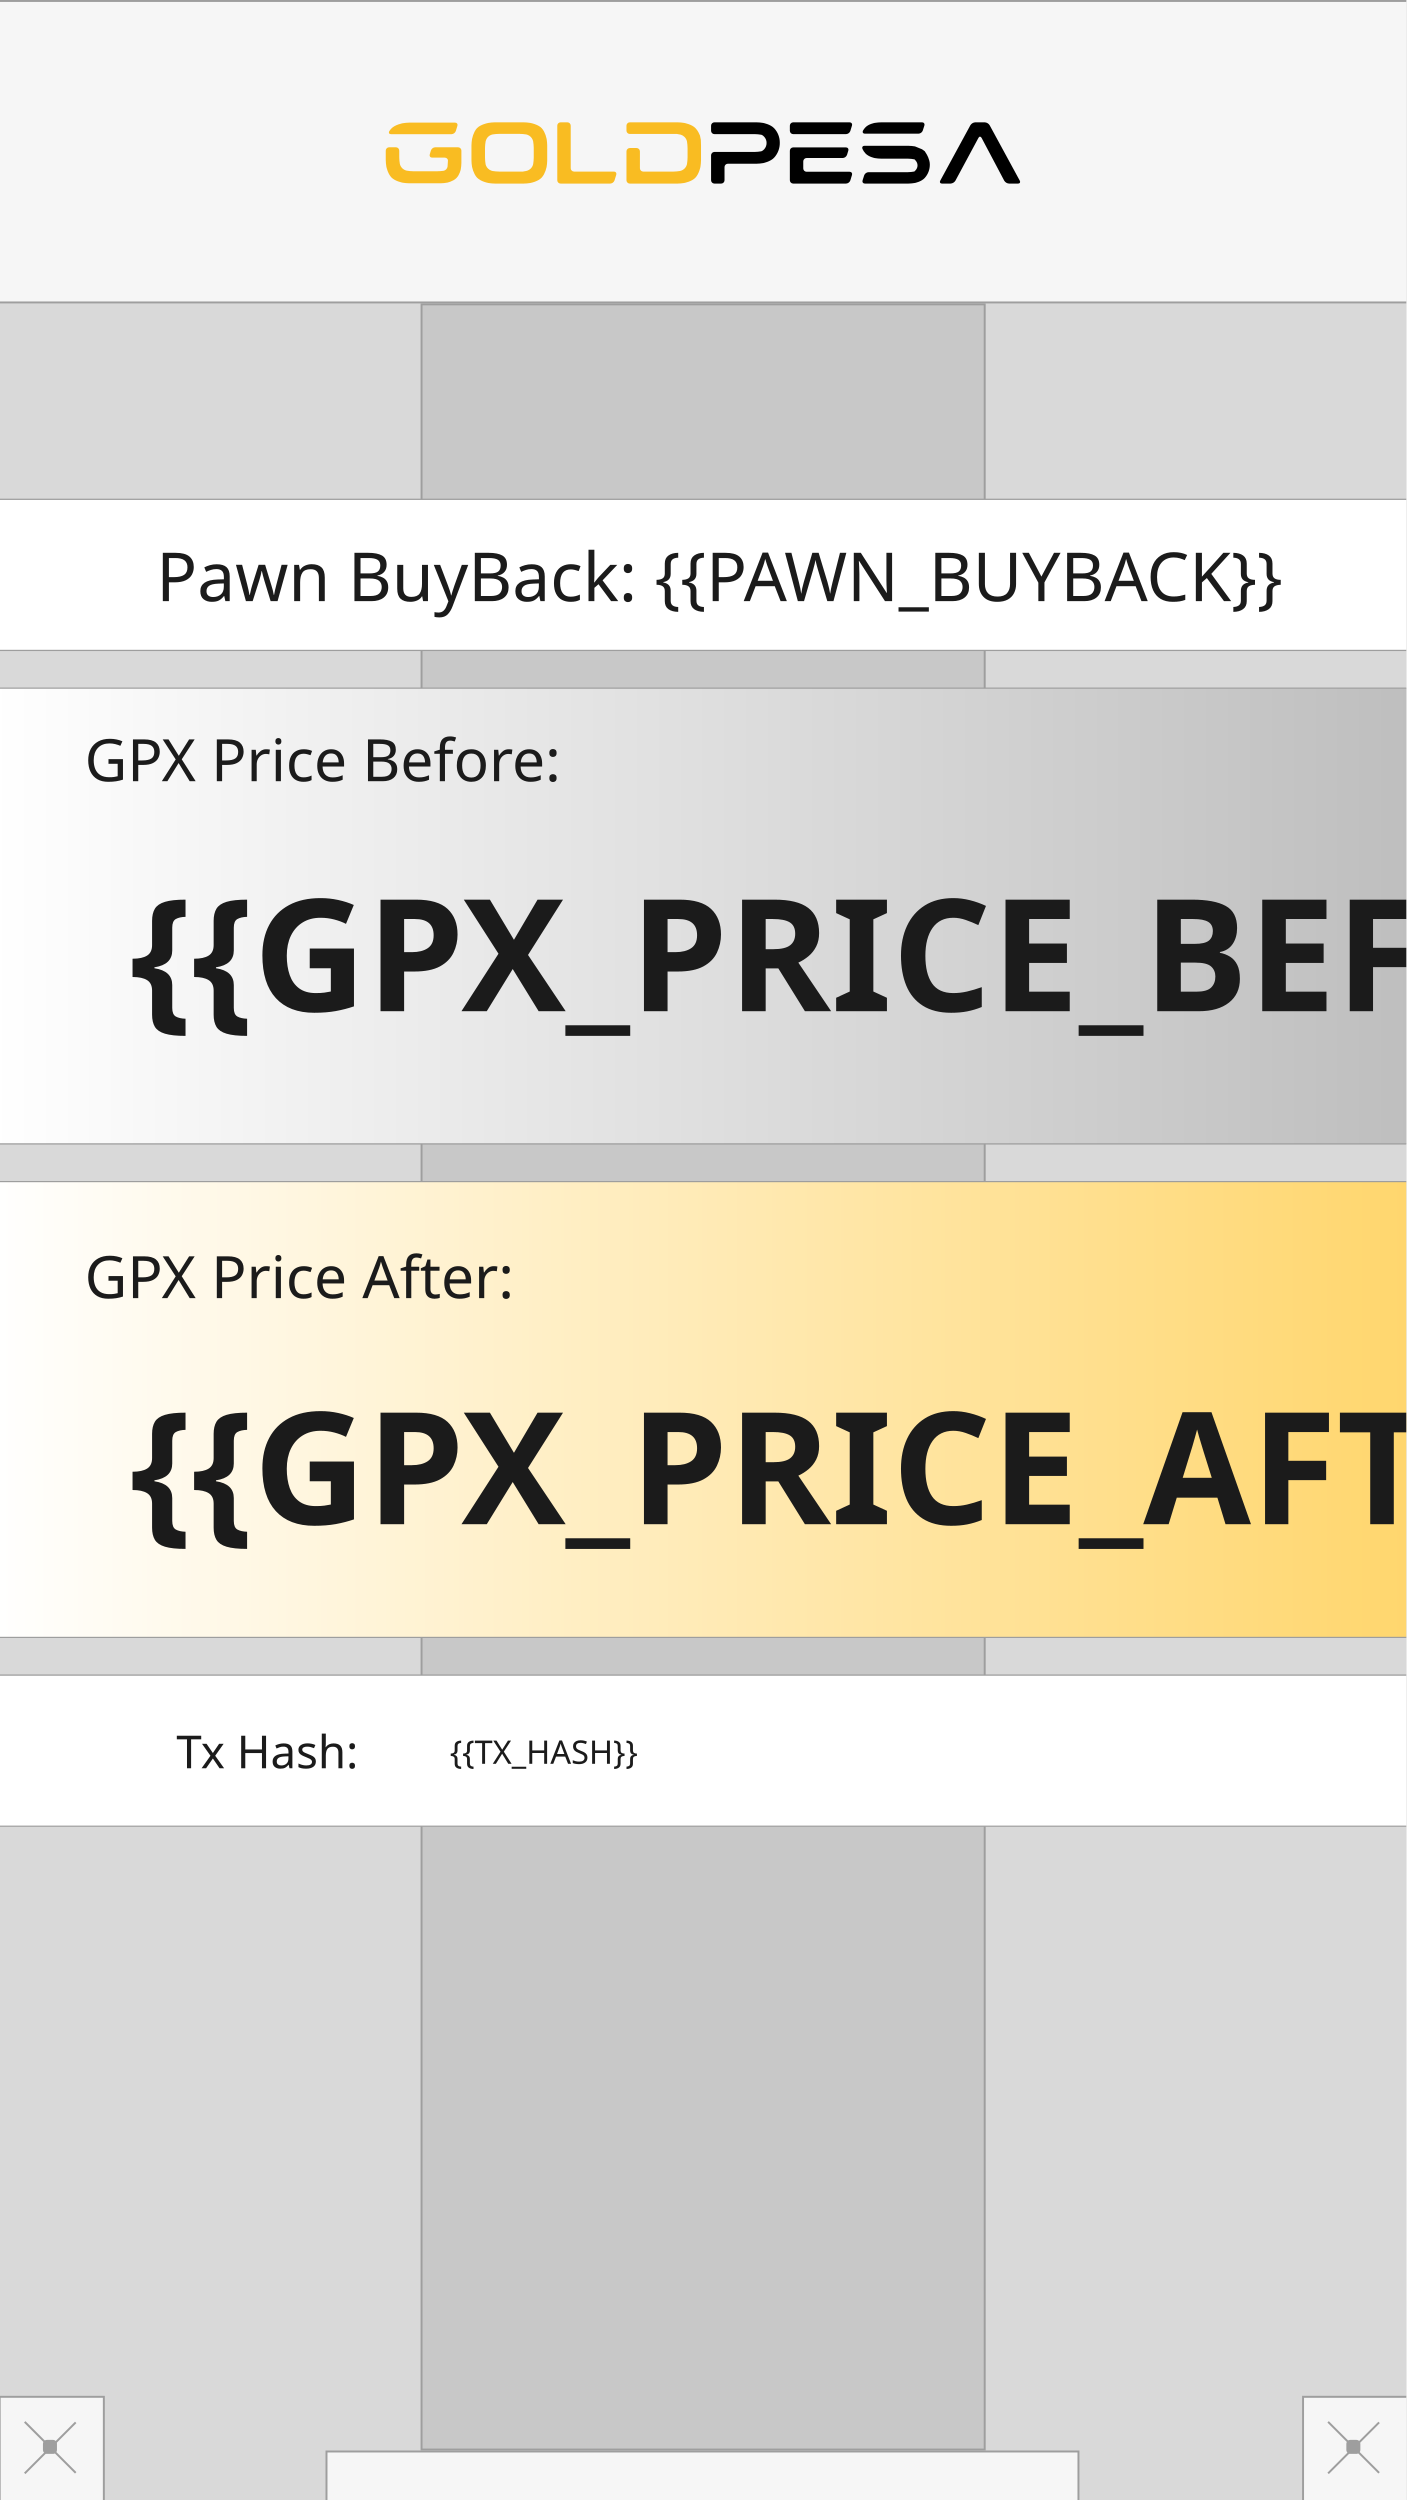
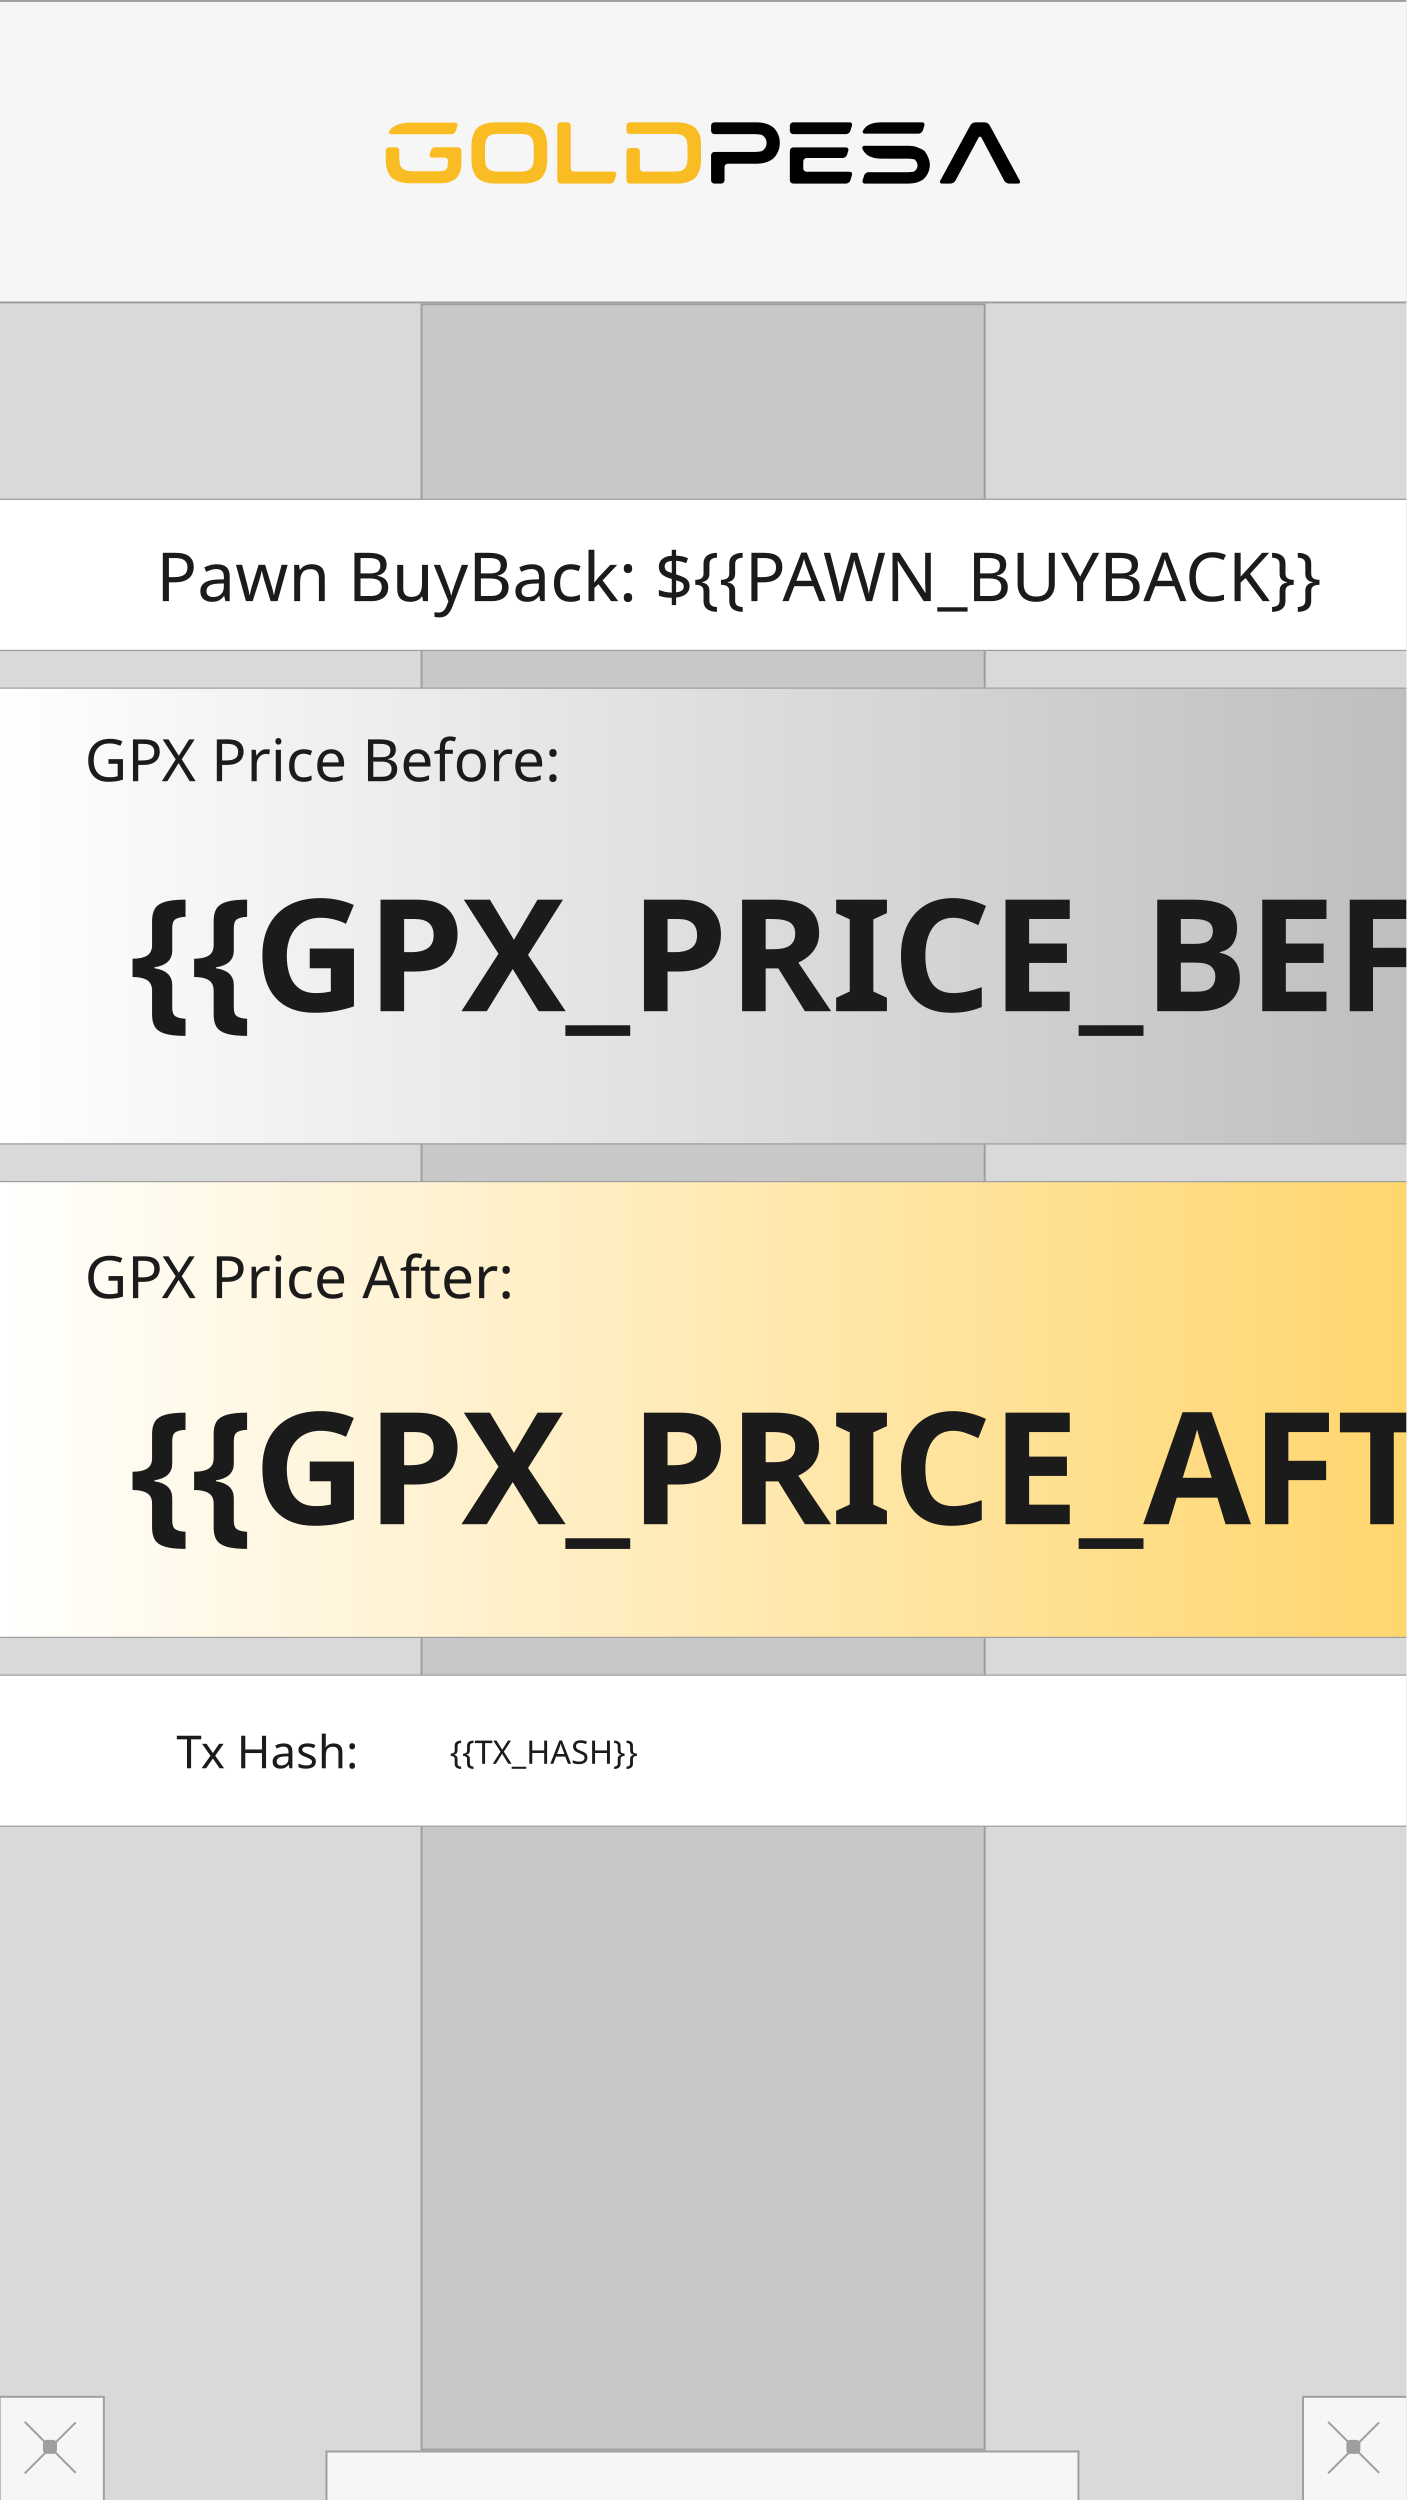
<svg xmlns="http://www.w3.org/2000/svg" width="1080" height="1920" viewBox="0 0 1080 1920" fill="none">
  <g clip-path="url(#clip0_2911_335)">
    <rect width="1080" height="1920" fill="#D9D9D9" />
    <rect x="323.75" y="233.75" width="432.5" height="1647.5" fill="#C8C8C8" stroke="#9E9E9E" stroke-width="1.5" />
    <rect x="-6.25" y="0.75" width="1091.5" height="231.5" fill="#F6F6F6" stroke="#9E9E9E" stroke-width="1.5" />
    <g clip-path="url(#clip1_2911_335)">
      <path d="M298.815 113.114C298.138 113.116 297.489 113.386 297.011 113.865C296.532 114.343 296.262 114.992 296.26 115.669V122.854C296.287 124.554 296.44 126.249 296.718 127.925C296.718 127.925 297.645 133.005 300.488 136.153C303.378 139.256 309.287 140.315 309.287 140.315C310.964 140.59 312.659 140.741 314.359 140.766H338.425C340.122 140.736 341.814 140.566 343.483 140.259C343.483 140.259 347.888 139.365 350.457 136.813C353.045 134.296 353.866 130.085 353.866 130.085C354.162 128.413 354.326 126.72 354.354 125.022V115.669C354.352 114.992 354.082 114.344 353.604 113.865C353.125 113.386 352.476 113.117 351.8 113.114H334.236C333.506 113.147 332.803 113.397 332.217 113.834C331.631 114.27 331.19 114.872 330.95 115.562L330.041 118.605C329.638 119.954 330.458 121.055 331.864 121.055H341.473C342.877 121.055 344.027 122.034 344.027 123.231C344.027 124.428 343.89 126.551 343.724 127.945C343.587 128.729 343.229 129.458 342.693 130.047C342.148 130.636 341.425 131.033 340.635 131.177C338.949 131.395 337.251 131.514 335.551 131.536H317.454C315.756 131.509 314.062 131.355 312.387 131.074C311.113 130.784 309.938 130.162 308.982 129.272C308.028 128.333 307.365 127.138 307.073 125.832C306.8 124.154 306.651 122.459 306.626 120.76V115.667C306.623 114.991 306.354 114.342 305.876 113.864C305.397 113.385 304.749 113.115 304.073 113.113H298.815V113.114Z" fill="#F9BC22" />
      <path d="M298.931 100.805C298.257 102.04 298.855 103.047 300.261 103.047H346.763C347.494 103.015 348.199 102.765 348.788 102.33C349.377 101.896 349.823 101.296 350.069 100.607L351.295 96.615C351.708 95.272 350.897 94.174 349.494 94.174H314.48C312.781 94.2 311.086 94.35 309.409 94.623C309.409 94.623 303.37 95.704 300.562 98.72C299.946 99.355 299.399 100.054 298.931 100.805Z" fill="#F9BC22" />
      <path d="M402.137 140.998H380.196C378.497 140.973 376.802 140.822 375.125 140.547C373.996 140.322 372.885 140.015 371.802 139.627C370.803 139.279 369.835 138.848 368.907 138.339C367.945 137.823 367.069 137.161 366.31 136.376C365.607 135.584 365.006 134.708 364.519 133.768C364.065 132.904 363.676 132.008 363.355 131.087C363.012 130.129 362.738 129.148 362.535 128.151C362.257 126.476 362.104 124.782 362.079 123.083V111.855C362.105 110.156 362.253 108.461 362.525 106.783C362.726 105.766 362.998 104.765 363.34 103.786C363.657 102.856 364.043 101.952 364.495 101.08C364.972 100.144 365.568 99.273 366.268 98.49C367.018 97.721 367.885 97.075 368.838 96.578C369.772 96.076 370.746 95.652 371.75 95.31C372.852 94.925 373.98 94.619 375.125 94.393C376.802 94.118 378.497 93.968 380.196 93.942V93.944H402.139C403.838 93.969 405.533 94.118 407.211 94.389C408.364 94.615 409.499 94.922 410.608 95.308C411.613 95.648 412.588 96.073 413.523 96.576C414.469 97.071 415.327 97.718 416.064 98.491C416.763 99.263 417.359 100.123 417.837 101.048C418.288 101.907 418.674 102.8 418.991 103.717C419.332 104.68 419.604 105.667 419.804 106.669C420.079 108.346 420.229 110.041 420.255 111.74V123.201C420.228 124.898 420.07 126.591 419.782 128.265C419.576 129.253 419.3 130.225 418.956 131.175C418.634 132.084 418.246 132.968 417.795 133.82C417.312 134.743 416.716 135.602 416.021 136.376C415.275 137.164 414.407 137.828 413.451 138.341C412.524 138.852 411.555 139.283 410.555 139.63C409.464 140.019 408.346 140.326 407.209 140.551C405.532 140.823 403.836 140.973 402.137 140.998ZM383.323 102.817C381.624 102.842 379.929 102.988 378.251 103.254C377.86 103.335 377.478 103.454 377.11 103.608C376.256 103.952 375.477 104.458 374.815 105.098C374.178 105.759 373.676 106.539 373.337 107.393C373.178 107.773 373.053 108.166 372.964 108.568C372.67 110.241 372.508 111.934 372.481 113.632V121.106C372.507 122.804 372.659 124.497 372.936 126.173C373.02 126.557 373.143 126.932 373.303 127.291C373.66 128.126 374.183 128.879 374.841 129.504C375.513 130.131 376.294 130.63 377.144 130.977C377.502 131.128 377.874 131.245 378.254 131.325C379.931 131.594 381.626 131.741 383.325 131.765H401.606C401.609 131.765 402.74 131.562 404.124 131.309C404.521 131.225 404.91 131.106 405.285 130.952C406.128 130.622 406.899 130.131 407.554 129.506C407.92 129.163 408.243 128.775 408.514 128.352C408.742 127.999 408.938 127.626 409.1 127.237C409.262 126.859 409.386 126.466 409.47 126.063C409.741 124.386 409.89 122.691 409.916 120.992V113.618C409.889 111.919 409.735 110.225 409.454 108.549C409.367 108.143 409.242 107.746 409.081 107.364C408.922 106.974 408.729 106.599 408.505 106.243C408.242 105.823 407.928 105.436 407.571 105.092C406.906 104.446 406.121 103.938 405.26 103.595C404.889 103.44 404.504 103.322 404.11 103.242C402.432 102.984 400.737 102.842 399.039 102.819L383.323 102.817Z" fill="#F9BC22" />
      <path d="M427.98 138.445C427.982 139.122 428.252 139.77 428.731 140.248C429.209 140.727 429.858 140.996 430.534 140.998H468.637C469.369 140.965 470.074 140.715 470.663 140.28C471.252 139.846 471.699 139.246 471.947 138.557L473.29 134.209C473.704 132.865 472.895 131.767 471.491 131.767H440.867C440.19 131.765 439.542 131.495 439.063 131.017C438.585 130.539 438.315 129.891 438.312 129.214V96.496C438.31 95.82 438.04 95.171 437.562 94.692C437.083 94.214 436.435 93.944 435.758 93.942H430.536C429.859 93.944 429.211 94.214 428.732 94.692C428.254 95.171 427.984 95.82 427.982 96.496V138.445H427.98Z" fill="#F9BC22" />
      <path d="M481.123 138.447C481.126 139.124 481.396 139.772 481.874 140.25C482.353 140.729 483.001 140.998 483.678 141H520.262C521.961 140.974 523.656 140.825 525.333 140.553C525.333 140.553 531.354 139.485 534.17 136.371C536.964 133.312 537.908 128.266 537.908 128.266C538.194 126.593 538.352 124.9 538.379 123.203V111.736C538.379 110.332 538.319 108.391 538.247 107.421C538.084 106.295 537.858 105.179 537.57 104.078C537.569 104.076 537.084 103.03 536.492 101.756C535.88 100.561 535.101 99.459 534.178 98.484C531.438 95.465 525.332 94.385 525.332 94.385C523.655 94.114 521.96 93.965 520.261 93.94H483.678C483.001 93.942 482.352 94.212 481.874 94.69C481.395 95.169 481.125 95.817 481.123 96.494V100.333C481.125 101.01 481.395 101.658 481.874 102.136C482.352 102.615 483.001 102.884 483.678 102.885L517.163 102.871C518.567 102.869 519.799 102.869 519.901 102.871C520.004 102.873 521.381 103.134 522.757 103.426C523.878 103.743 524.897 104.349 525.71 105.184C526.668 106.127 527.33 107.33 527.611 108.645C527.878 110.323 528.024 112.018 528.049 113.716V121.003C528.023 122.702 527.872 124.397 527.597 126.074C527.298 127.384 526.625 128.579 525.659 129.513C524.704 130.41 523.527 131.033 522.249 131.32C520.573 131.599 518.878 131.752 517.179 131.778H494.008C493.332 131.776 492.684 131.506 492.205 131.028C491.726 130.55 491.456 129.902 491.454 129.225V116.243C491.452 115.566 491.182 114.918 490.703 114.439C490.225 113.96 489.576 113.691 488.9 113.688H483.679C483.003 113.691 482.354 113.96 481.876 114.439C481.397 114.918 481.127 115.566 481.125 116.243V138.447H481.123Z" fill="#F9BC22" />
      <path d="M546.104 138.44C546.106 139.117 546.376 139.765 546.854 140.243C547.333 140.721 547.981 140.991 548.658 140.993H553.878C554.555 140.991 555.203 140.721 555.682 140.243C556.16 139.765 556.43 139.117 556.433 138.44V128.297C556.435 127.621 556.705 126.972 557.183 126.494C557.662 126.016 558.31 125.747 558.987 125.745H581.024C582.722 125.718 584.416 125.557 586.089 125.265C586.089 125.265 591.723 124.191 594.614 120.999C597.413 117.898 598.937 113.855 598.881 109.678C598.937 105.563 597.41 101.583 594.616 98.561C591.795 95.459 586.091 94.41 586.091 94.41C584.416 94.128 582.722 93.973 581.024 93.947H548.658C547.981 93.949 547.333 94.219 546.854 94.698C546.376 95.176 546.106 95.825 546.104 96.501V100.452C546.106 101.128 546.376 101.777 546.854 102.255C547.333 102.734 547.981 103.004 548.658 103.006H579.641C581.339 103.035 583.032 103.199 584.703 103.498C584.703 103.498 585.731 103.7 586.926 105.068C588.111 106.359 588.758 108.054 588.736 109.806C588.745 111.575 588.102 113.286 586.929 114.611C585.648 116.002 584.594 116.209 584.594 116.209C582.921 116.505 581.228 116.669 579.53 116.698H548.658C547.981 116.7 547.333 116.97 546.854 117.449C546.376 117.927 546.106 118.576 546.104 119.252V138.439V138.44Z" fill="black" />
      <path d="M606.61 138.435C606.612 139.112 606.882 139.76 607.36 140.238C607.839 140.717 608.487 140.986 609.164 140.988H649.764C650.495 140.956 651.199 140.706 651.787 140.271C652.374 139.836 652.818 139.235 653.062 138.545L654.332 134.356C654.741 133.011 653.925 131.913 652.521 131.913H619.456C618.779 131.911 618.131 131.64 617.652 131.162C617.173 130.683 616.904 130.034 616.902 129.357V123.912C616.904 123.235 617.173 122.586 617.652 122.107C618.131 121.628 618.779 121.358 619.456 121.356H647.223C647.954 121.324 648.658 121.074 649.246 120.638C649.833 120.203 650.277 119.601 650.52 118.911L651.512 115.654C651.921 114.309 651.104 113.209 649.7 113.209H609.162C608.485 113.212 607.836 113.482 607.358 113.96C606.879 114.439 606.609 115.087 606.607 115.764V138.435H606.61Z" fill="black" />
      <path d="M606.609 100.455C606.611 101.132 606.881 101.781 607.359 102.259C607.838 102.738 608.486 103.008 609.163 103.01H649.764C650.494 102.977 651.199 102.727 651.786 102.292C652.374 101.856 652.818 101.255 653.061 100.565L654.332 96.395C654.741 95.052 653.924 93.952 652.52 93.952H609.162C608.485 93.954 607.836 94.224 607.358 94.703C606.879 95.181 606.609 95.83 606.607 96.507V100.455H606.609Z" fill="black" />
      <path d="M662.451 138.559C662.027 139.9 662.829 140.994 664.233 140.994H697.65C699.348 140.966 701.041 140.801 702.712 140.502C702.712 140.502 707.637 139.535 710.211 136.65C712.781 133.803 714.173 130.087 714.106 126.252C714.106 122.355 711.571 118.308 711.571 118.308C710.824 117.117 710.213 116.143 710.211 116.141C710.209 116.14 709.277 115.467 708.137 114.647L702.718 112.435C701.042 112.158 699.348 112.006 697.649 111.979H675.709C675.666 111.979 674.361 111.959 672.956 111.959H663.921C662.517 111.959 661.805 113.023 662.342 114.321C662.908 115.561 663.66 116.707 664.572 117.719C667.063 120.508 671.804 121.394 671.804 121.394C673.479 121.679 675.173 121.835 676.871 121.862H697.372C699.058 121.893 700.738 122.075 702.391 122.404L703.314 123.464C704.188 124.46 704.665 125.743 704.655 127.068C704.645 128.393 704.15 129.669 703.262 130.652C702.949 131.031 702.608 131.387 702.243 131.716C700.575 132.031 698.884 132.204 697.187 132.234H667.006C666.274 132.267 665.567 132.517 664.976 132.95C664.384 133.383 663.934 133.981 663.68 134.669L662.451 138.559Z" fill="black" />
      <path d="M662.751 100.372C662.14 101.638 662.789 102.672 664.195 102.672H705.377C706.11 102.639 706.817 102.39 707.409 101.957C708.001 101.524 708.452 100.925 708.705 100.237L709.931 96.381C710.354 95.042 709.554 93.946 708.15 93.946H676.896C675.197 93.971 673.502 94.117 671.824 94.384C671.824 94.384 666.973 95.229 664.596 97.867C663.872 98.616 663.251 99.459 662.751 100.372Z" fill="black" />
      <path d="M771.233 138.74C771.627 139.393 772.174 139.94 772.828 140.334C773.481 140.727 774.221 140.954 774.983 140.996H781.853C783.257 140.996 783.857 139.985 783.187 138.754L760.05 96.187C759.648 95.536 759.095 94.993 758.438 94.602C757.781 94.211 757.039 93.985 756.275 93.943H749.02C748.256 93.986 747.514 94.212 746.857 94.603C746.2 94.993 745.647 95.537 745.245 96.187L722.108 138.754C721.438 139.989 722.038 140.997 723.443 140.997H729.999C730.762 140.955 731.503 140.728 732.159 140.336C732.815 139.944 733.366 139.399 733.765 138.747L751.448 105.883C752.115 104.644 753.197 104.648 753.855 105.892L771.233 138.74Z" fill="black" />
    </g>
    <rect x="-11.526" y="383.474" width="1103.05" height="116.052" fill="white" stroke="#9E9E9E" stroke-width="0.948" />
    <text fill="#1B1B1B" xml:space="preserve" style="white-space: pre" font-family="Roboto Mono" font-size="52" letter-spacing="0em">
-       <tspan x="120" y="461.698">Pawn BuyBack: {{PAWN_BUYBACK}}</tspan>
+       <tspan x="120" y="461.698">Pawn BuyBack: ${{PAWN_BUYBACK}}</tspan>
    </text>
    <rect x="-6.526" y="1286.47" width="1092.05" height="116.052" fill="white" stroke="#9E9E9E" stroke-width="0.948" />
    <text fill="#1B1B1B" xml:space="preserve" style="white-space: pre" font-family="Roboto Mono" font-size="35" letter-spacing="0em">
      <tspan x="135.453" y="1358.01">Tx Hash:</tspan>
    </text>
    <text fill="#1B1B1B" xml:space="preserve" style="white-space: pre" font-family="Roboto Mono" font-size="25" letter-spacing="0em">
      <tspan x="345.453" y="1354.62">{{TX_HASH}}</tspan>
    </text>
    <rect x="-6.526" y="907.474" width="1092.05" height="350.052" fill="url(#paint0_linear_2911_335)" stroke="#9E9E9E" stroke-width="0.948" />
    <text fill="#1B1B1B" xml:space="preserve" style="white-space: pre" font-family="Roboto Mono" font-size="45" letter-spacing="0em">
      <tspan x="65" y="996.979">GPX Price After:</tspan>
    </text>
    <text fill="#1B1B1B" xml:space="preserve" style="white-space: pre" font-family="Roboto Mono" font-size="120" font-weight="bold" letter-spacing="0em">
      <tspan x="100" y="1170.61">{{GPX_PRICE_AFTER}}</tspan>
    </text>
    <rect x="-6.526" y="528.474" width="1092.05" height="350.052" fill="url(#paint1_linear_2911_335)" stroke="#9E9E9E" stroke-width="0.948" />
    <text fill="#1B1B1B" xml:space="preserve" style="white-space: pre" font-family="Roboto Mono" font-size="45" letter-spacing="0em">
      <tspan x="65" y="599.979">GPX Price Before:</tspan>
    </text>
    <text fill="#1B1B1B" xml:space="preserve" style="white-space: pre" font-family="Roboto Mono" font-size="120" font-weight="bold" letter-spacing="0em">
      <tspan x="100" y="776.611">{{GPX_PRICE_BEFORE}}</tspan>
    </text>
    <rect x="250.75" y="1882.75" width="577.5" height="38.5" fill="#F6F6F6" stroke="#9E9E9E" stroke-width="1.5" />
    <rect x="-0.25" y="1840.75" width="80" height="80" fill="#F6F6F6" stroke="#9E9E9E" stroke-width="1.5" />
    <path d="M18.991 1859.99L58.135 1899.14" stroke="#9E9E9E" stroke-width="1.538" />
    <path d="M18.991 1899.55L58.135 1860.41" stroke="#9E9E9E" stroke-width="1.538" />
    <rect x="32.986" y="1873.83" width="10.764" height="10.764" rx="3.075" fill="#9E9E9E" />
    <rect x="1000.75" y="1840.75" width="80" height="80" fill="#F6F6F6" stroke="#9E9E9E" stroke-width="1.5" />
    <path d="M1019.99 1859.99L1059.14 1899.14" stroke="#9E9E9E" stroke-width="1.538" />
    <path d="M1019.99 1899.55L1059.14 1860.41" stroke="#9E9E9E" stroke-width="1.538" />
    <rect x="1033.99" y="1873.83" width="10.764" height="10.764" rx="3.075" fill="#9E9E9E" />
  </g>
  <defs>
    <linearGradient id="paint0_linear_2911_335" x1="1086" y1="1082.5" x2="-7" y2="1082.5" gradientUnits="userSpaceOnUse">
      <stop stop-color="#FFD66D" />
      <stop offset="1" stop-color="white" />
    </linearGradient>
    <linearGradient id="paint1_linear_2911_335" x1="1086" y1="703.5" x2="-7" y2="703.5" gradientUnits="userSpaceOnUse">
      <stop stop-color="#BEBEBE" />
      <stop offset="1" stop-color="white" />
    </linearGradient>
    <clipPath id="clip0_2911_335">
      <rect width="1080" height="1920" fill="white" />
    </clipPath>
    <clipPath id="clip1_2911_335">
      <rect width="487.201" height="47.06" fill="white" transform="translate(296.26 93.9397)" />
    </clipPath>
  </defs>
</svg>
